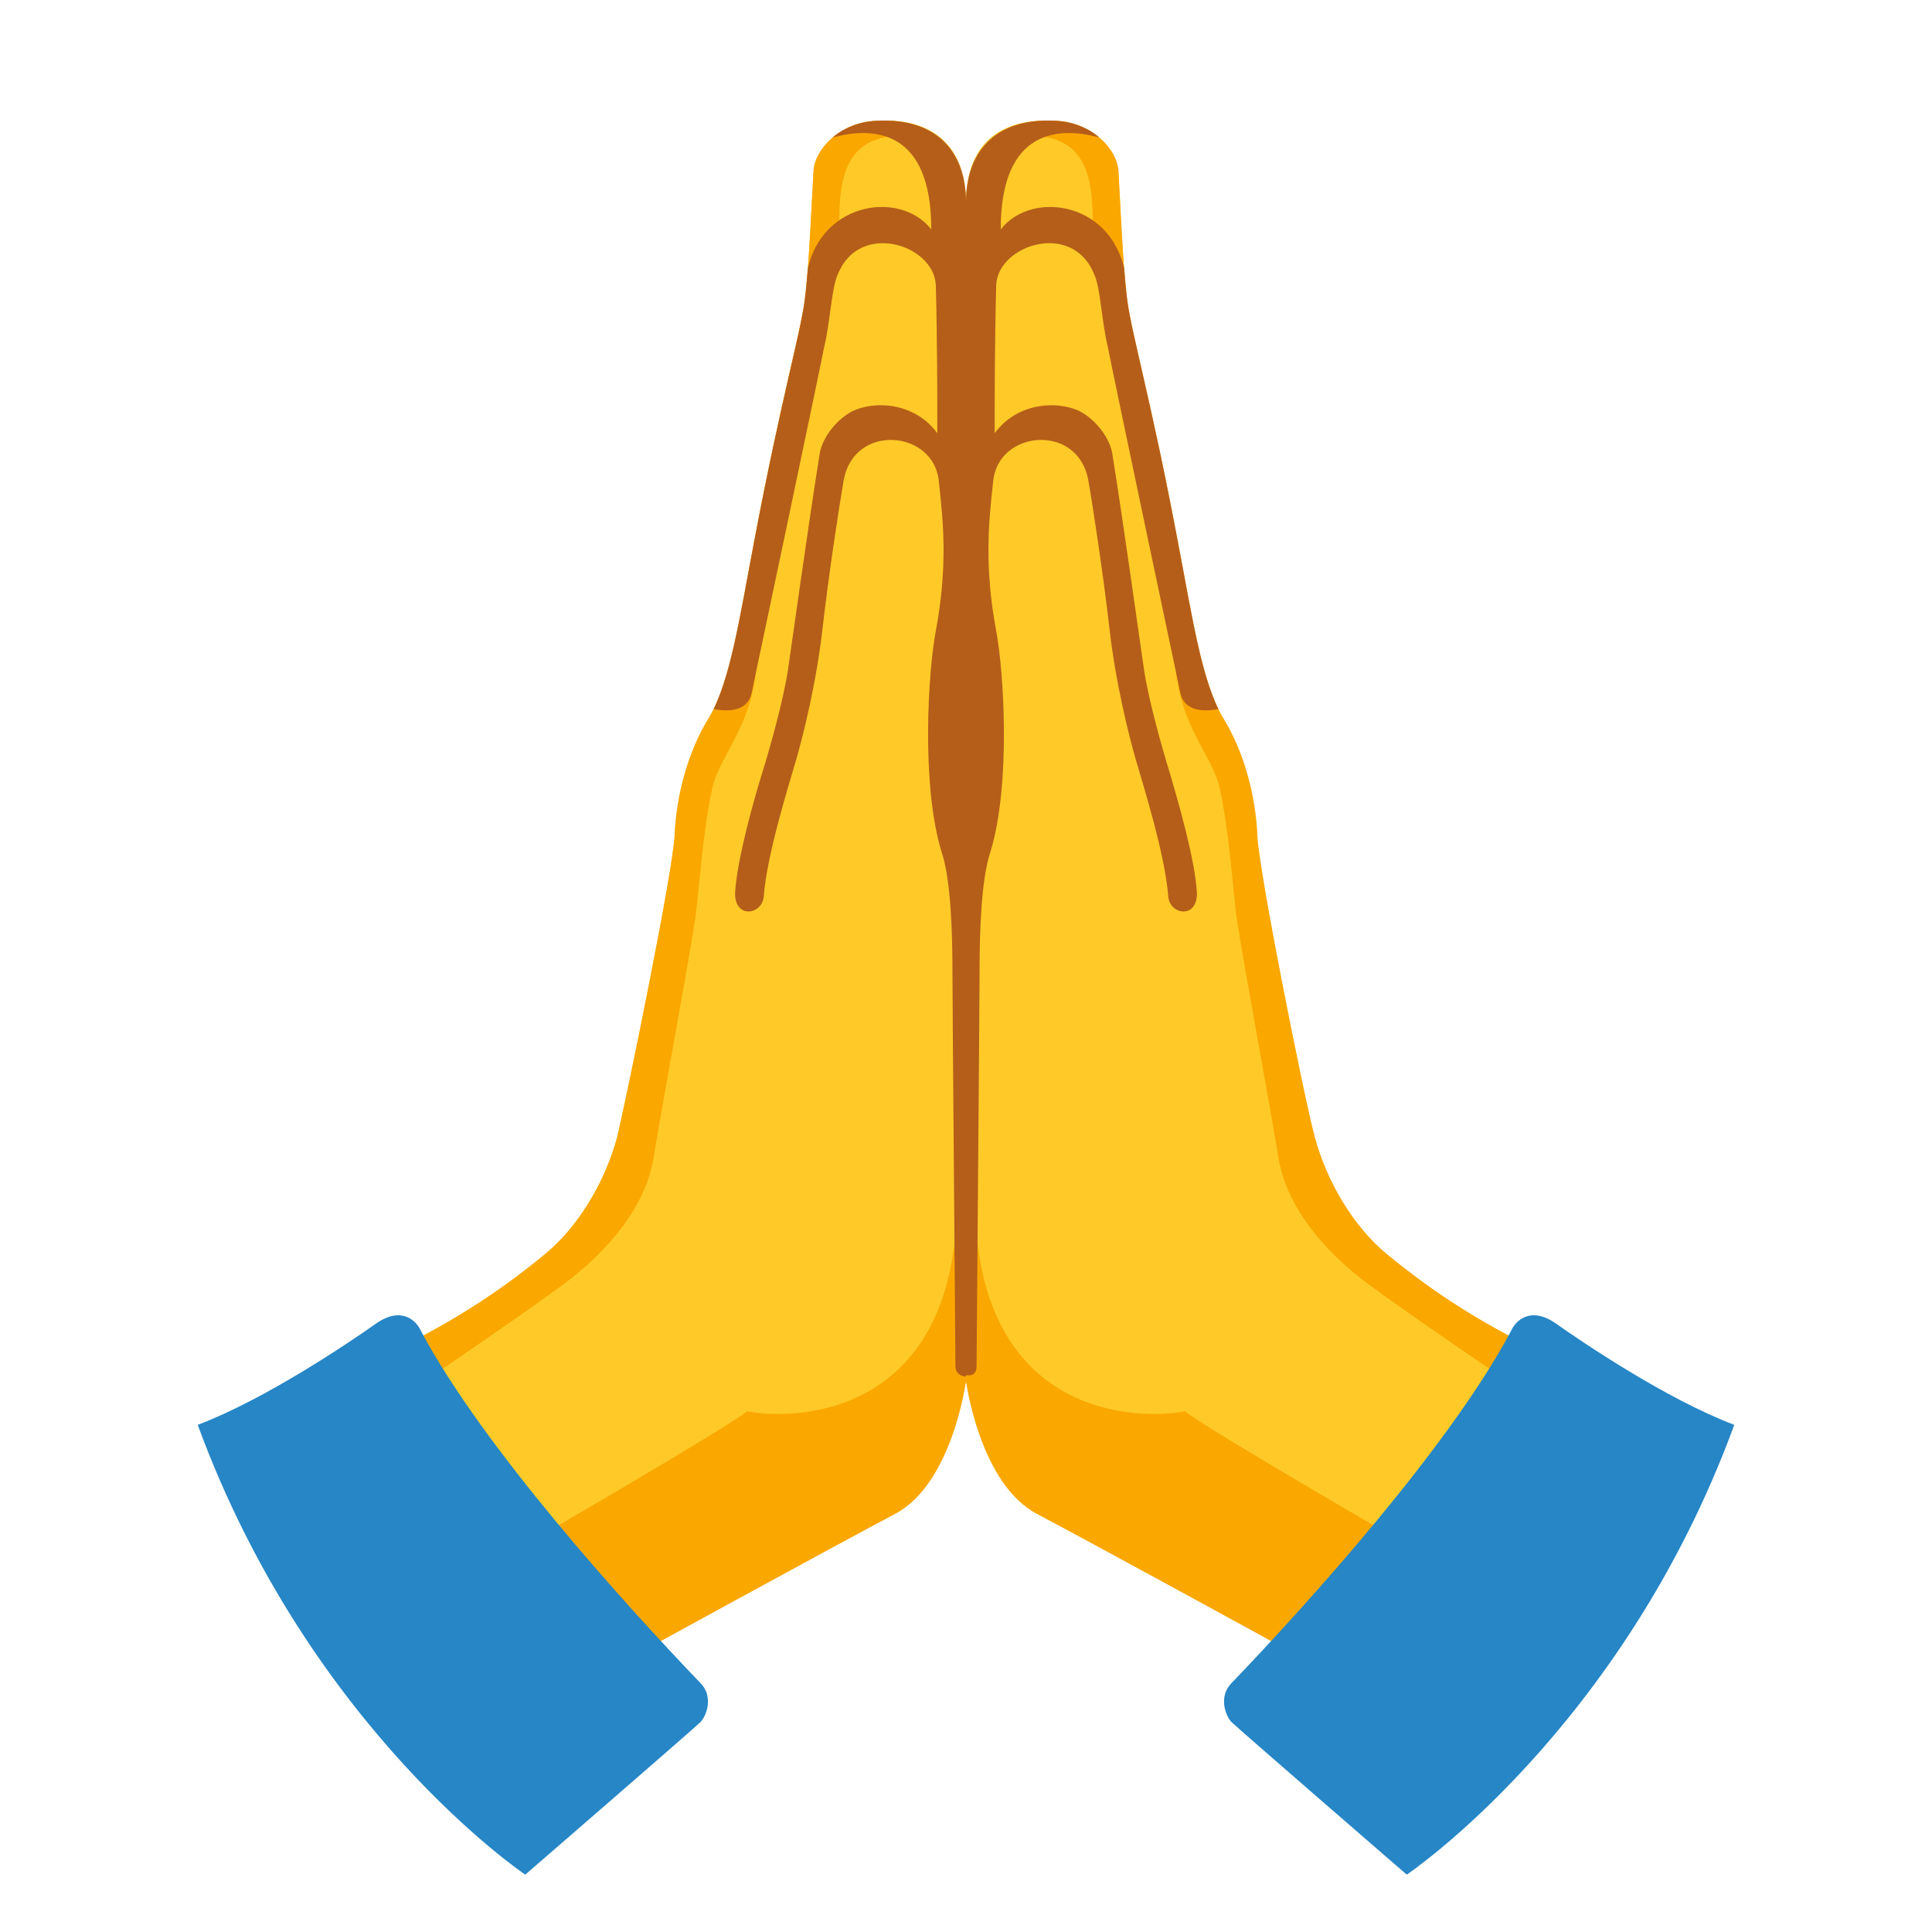
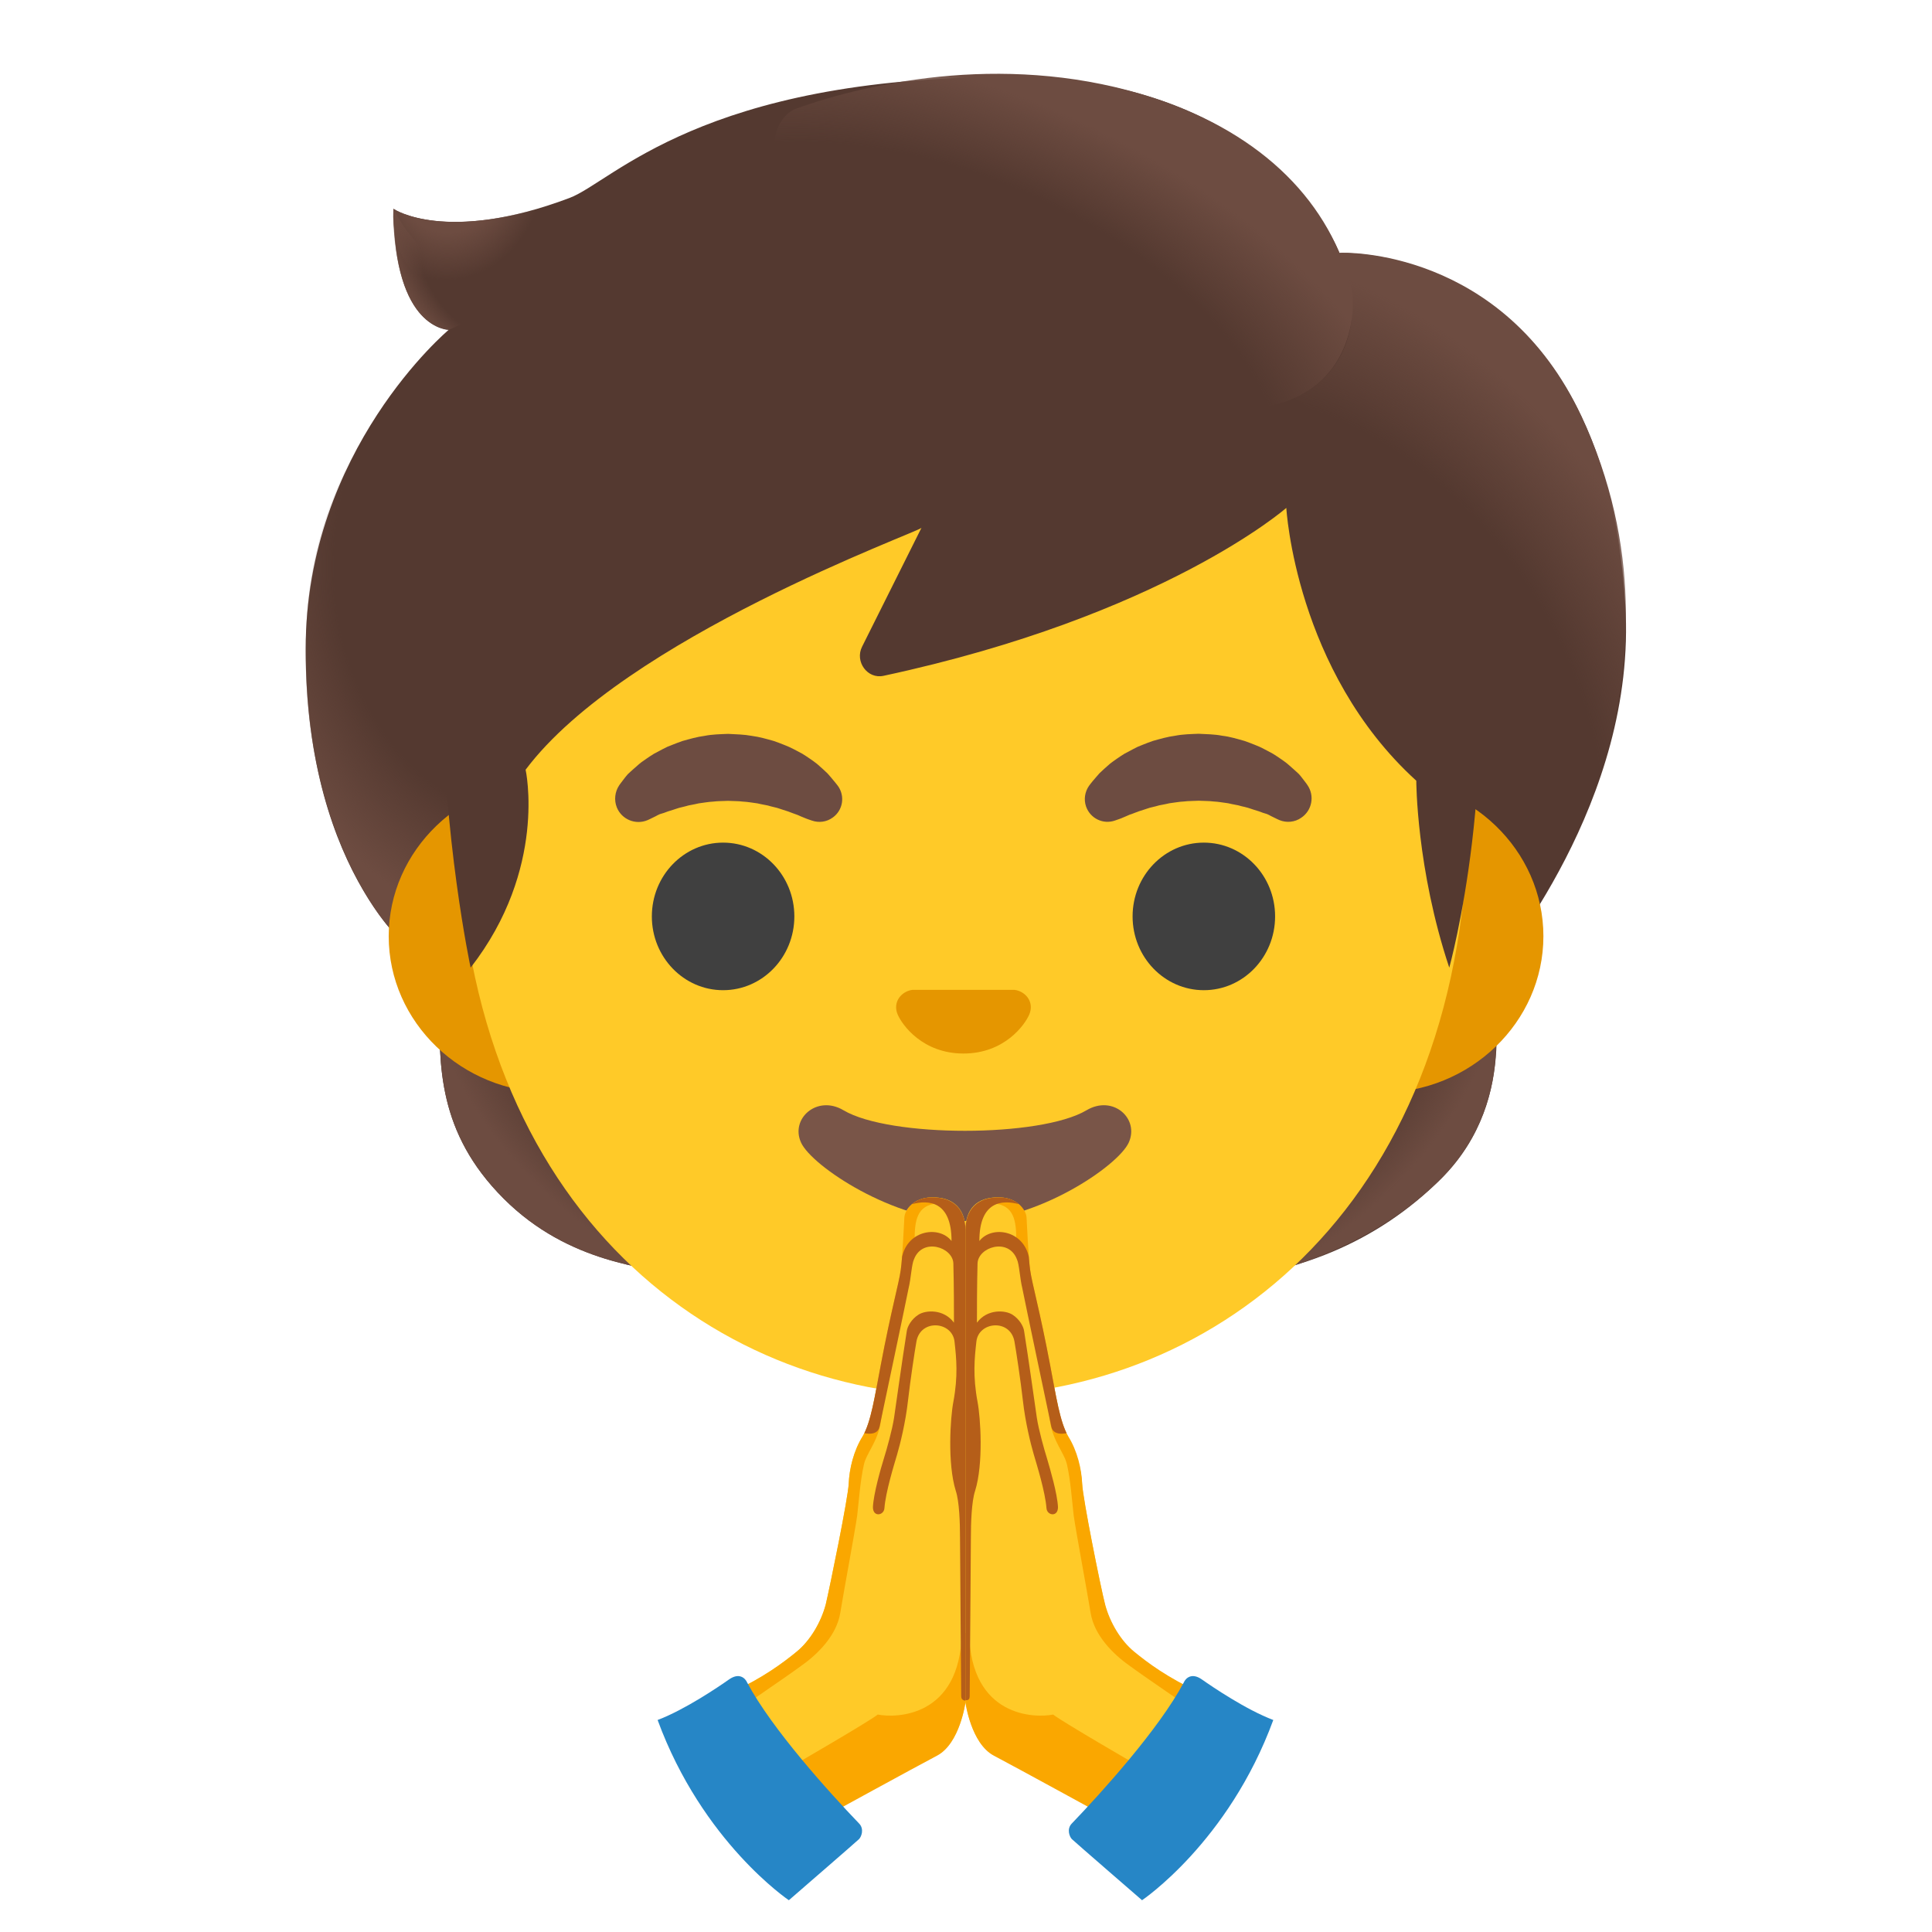
- <svg xmlns="http://www.w3.org/2000/svg" xmlns:xlink="http://www.w3.org/1999/xlink" version="1.1" id="Layer_2_copy" x="0px" y="0px" viewBox="0 0 128 128" style="enable-background:new 0 0 128 128;" xml:space="preserve">
-   <path style="fill:#FFCA28;" d="M102.8,89.9l-15.7,20.3c0,0-14.6-8-18.4-10S64,91.4,64,91.4s-0.9,6.8-4.7,8.8s-18.4,10-18.4,10  L25.2,89.9c5.4-2.5,8.7-5,10.9-6.8c2.2-1.8,4-4.8,4.8-7.8c0.7-3,3.7-17.6,3.8-20s0.8-5.4,2.3-7.8s2-6.6,3-11.8  c1.7-9,3-13.5,3.3-15.7c0.3-2.1,0.5-7.1,0.6-8.7C54,9.9,55.6,8.1,58.2,8c4.1-0.2,5.8,2.2,5.8,5.4c0-3.3,1.7-5.6,5.8-5.4  c2.6,0.1,4.1,1.9,4.3,3.5c0.1,1.6,0.3,6.6,0.6,8.7c0.3,2.1,1.6,6.7,3.3,15.7c1,5.2,1.6,9.5,3,11.8s2.2,5.4,2.3,7.8  c0.1,2.4,3.1,17,3.8,20c0.8,3,2.6,6,4.8,7.8C94.1,85,97.4,87.4,102.8,89.9z" />
-   <g>
+ <svg xmlns="http://www.w3.org/2000/svg" xmlns:xlink="http://www.w3.org/1999/xlink" viewBox="-23.8 -3.0 175.7 175.7">
+   <style>.mark{fill:none;stroke:#FF3D71;stroke-width:4.2;paint-order:stroke;filter:drop-shadow(0 0 1.5px #fff);transform-box:fill-box;transform-origin:center;animation:mark 1.6s ease-in-out infinite}@keyframes mark{0%,100%{opacity:.45;transform:scale(.9)}50%{opacity:1;transform:scale(1.08)}}.hand{animation:tap 1.6s ease-in-out infinite}@keyframes tap{0%,100%{transform:translate(0,0)}50%{transform:translate(-2.5px,0)}}.spoon,.sip,.palm{transform-box:view-box}.spoon{animation:feed 1.6s ease-in-out infinite}@keyframes feed{0%,100%{transform:translate(5px,7px)}50%{transform:translate(0,0)}}.sip{animation:sip 2s ease-in-out infinite}@keyframes sip{0%,100%{transform:rotate(10deg)}50%{transform:rotate(-6deg)}}.palm{animation:twist .9s ease-in-out infinite alternate}@keyframes twist{from{transform:rotate(-14deg)}to{transform:rotate(14deg)}}.wave,.wag,.nod,.shake,.bow{transform-box:view-box}.wave{animation:wave 1s ease-in-out infinite alternate}@keyframes wave{from{transform:rotate(-16deg)}to{transform:rotate(14deg)}}.wag{animation:wag .5s ease-in-out infinite alternate}@keyframes wag{from{transform:rotate(-16deg)}to{transform:rotate(16deg)}}.nod{animation:nod 1s ease-in-out infinite}@keyframes nod{0%,100%{transform:translateY(0) rotate(0)}50%{transform:translateY(5px) rotate(0) scaleY(.97)}}.shake{animation:shake 1s ease-in-out infinite}@keyframes shake{0%,100%{transform:rotate(0)}25%{transform:rotate(-7deg)}75%{transform:rotate(7deg)}}.bow{animation:bow 2.2s ease-in-out infinite}@keyframes bow{0%,60%,100%{transform:rotate(0) translateY(0)}30%{transform:translateY(5px) rotate(0)}}.bubble{transform-box:fill-box;transform-origin:center;animation:bubble 2.4s ease-in infinite;opacity:0}@keyframes bubble{0%{opacity:0;transform:translate(0,0) scale(.6)}15%{opacity:1}100%{opacity:0;transform:translate(4px,-46px) scale(1.2)}}@media (prefers-reduced-motion:reduce){.mark,.hand,.spoon,.sip,.palm,.wave,.wag,.nod,.shake,.bow,.bubble{animation:none}}</style>
+   <g class="bow" style="transform-origin:64px 126px">
    <g>
-       <defs>
-         <path id="SVGID_1_" d="M102.8,89.9c-5.4-2.5-8.7-5-10.9-6.8c-2.2-1.8-4-4.8-4.8-7.8s-3.7-17.6-3.8-20c-0.1-2.4-0.8-5.4-2.3-7.8     c-1.4-2.4-2-6.6-3-11.8c-1.7-9-3-13.5-3.3-15.7c-0.3-2.1-0.5-7.1-0.6-8.7C74,9.9,72.4,8.1,69.9,8c-4.1-0.2-5.9,2.2-5.9,5.4     c0,4.9,0,78.1,0,78.1s0.9,6.8,4.7,8.8s18.4,10,18.4,10L102.8,89.9z" />
-       </defs>
-       <clipPath id="SVGID_00000060722434487867271040000017292567430390921098_">
-         <use xlink:href="#SVGID_1_" style="overflow:visible;" />
-       </clipPath>
-       <g style="clip-path:url(#SVGID_00000060722434487867271040000017292567430390921098_);">
-         <path style="fill:#FAA700;" d="M102.8,93.5c0,0-9-6.1-11.7-8.1c-2.7-1.9-5.8-5-6.4-8.7s-2.4-13.3-2.8-16.1     c-0.3-2.6-0.5-5.7-1.1-8.4c-0.4-1.9-2.3-3.8-2.8-7.1c-0.4-3.3-4.1-21-4.1-21s-1.5-7.5-1.5-9.1c0-3-0.3-5.8-3.8-6     s-2.2-3.4-2.1-3.7c0.2-0.2,8.1,0,8.1,0l30.1,82.1L102.8,93.5z" />
-         <path style="fill:#FAA700;" d="M92.8,102.1c0,0-12.8-7.4-14.3-8.6c-3,0.6-13.6,0.5-13.9-13.5c-1.7,0-2.6,0-2.6,0l-0.5,22.7     L85.8,113L92.8,102.1z" />
+       <g id="f_hairGroup_2_">
+         <path id="f_hair_4_" style="fill:#543930;" d="M28,15c-11.23,4.24-16,1-16,1c0,11,5,11,5,11S4,37.89,4,56   c0,21,10.49,28.22,10.49,28.22c0.54,0.56,1.41,1.83,1.41,1.83s0.3,1.53,0.29,2.31C16.12,93.84,16,100,22,106s13.19,6.22,16,7   c6.18,1.72,40.04,1.06,47.15,0.59c8.85-0.59,16.28-3.57,22.14-9.43c7.44-7.44,4.29-17.48,4.69-18.57   c0.4-1.1,13.12-15.62,12.03-33.58c-2-33-26-32-26-32S92,4,68,4C40,4,31.93,13.52,28,15z" />
+         <g id="f_hairHighlights_2_">
+           <radialGradient id="f_SVGID_1_" cx="628.717" cy="33.995" r="33.722" gradientTransform="matrix(-0.8776 0.4793 -0.3113 -0.57 643.6991 -187.9951)" gradientUnits="userSpaceOnUse">
+             <stop offset="0.728" style="stop-color:#6D4C41;stop-opacity:0" />
+             <stop offset="1" style="stop-color:#6D4C41" />
+           </radialGradient>
+           <path style="fill:url(#f_SVGID_1_);" d="M64.03,114.11c11.02,0.06,21.72,0.25,25.1-0.68c2.82-0.78,11.05-2.42,17.84-8.95    c5.12-4.93,6.23-11.84,4.57-17.96C111.36,85.84,64.03,114.11,64.03,114.11z" />
+           <radialGradient id="f_SVGID_2_" cx="46.755" cy="34.369" r="34.005" gradientTransform="matrix(0.8776 0.4793 0.3113 -0.57 -4.9738 90.8076)" gradientUnits="userSpaceOnUse">
+             <stop offset="0.728" style="stop-color:#6D4C41;stop-opacity:0" />
+             <stop offset="1" style="stop-color:#6D4C41" />
+           </radialGradient>
+           <path style="fill:url(#f_SVGID_2_);" d="M64.03,114.11C53.01,114.17,41.38,113.94,38,113c-2.82-0.78-10-1-16-7    s-5.88-12.16-5.81-17.64c0.01-0.69-0.22-1.95-0.28-2.25L16,86L64.03,114.11z" />
+           <radialGradient id="f_SVGID_3_" cx="26.619" cy="80.139" r="34.328" gradientTransform="matrix(0.0746 -0.9972 -0.8311 -0.0622 91.2358 79.3913)" gradientUnits="userSpaceOnUse">
+             <stop offset="0.699" style="stop-color:#6D4C41;stop-opacity:0" />
+             <stop offset="1" style="stop-color:#6D4C41" />
+           </radialGradient>
+           <path style="fill:url(#f_SVGID_3_);" d="M11.56,81.33c0,0,9.54-13.31,12.39-21.13c0.58-1.58,2.44-22.49,1.55-25.16    C23.84,30.02,21.76,23.41,17,27C7.99,35.55,4.49,45.1,4.07,53.75C3.33,68.96,8.89,78.19,11.56,81.33z" />
+         </g>
+       </g>
+       <g id="f_ears">
+         <path style="fill:#E59600;" d="M101.77,67.91H91.6H36.51H26.34c-8.13,0-14.79,6.4-14.79,14.23s6.65,14.23,14.79,14.23h10.17H91.6   h10.17c8.13,0,14.79-6.4,14.79-14.23S109.9,67.91,101.77,67.91z" />
+       </g>
+       <g id="f_head">
+         <path style="fill:#FFCA28;" d="M63.77,9.21L63.77,9.21L63.77,9.21c-23.86,0-45.96,25.07-45.96,61.14   c0,35.88,22.77,53.62,45.96,53.62s45.96-17.74,45.96-53.62C109.73,34.28,87.63,9.21,63.77,9.21z" />
+       </g>
+       <path id="f_nose" style="fill:#E59600;" d="M68.89,87.13c-0.14-0.06-0.28-0.09-0.42-0.11h-9.3c-0.14,0.02-0.28,0.05-0.42,0.11  c-0.84,0.34-1.31,1.21-0.91,2.14s2.25,3.54,5.98,3.54c3.73,0,5.58-2.61,5.98-3.54C70.2,88.34,69.73,87.47,68.89,87.13z" />
+       <g id="f_eyebrows">
+         <path style="fill:#6D4C41;" d="M32.51,68.42c0,0,0.17-0.25,0.5-0.67c0.09-0.1,0.16-0.21,0.28-0.34c0.14-0.14,0.31-0.28,0.48-0.44   c0.18-0.15,0.37-0.32,0.57-0.5c0.2-0.17,0.41-0.3,0.63-0.46c0.22-0.15,0.45-0.31,0.7-0.46c0.26-0.14,0.52-0.28,0.79-0.42   c0.27-0.15,0.56-0.28,0.87-0.39c0.3-0.12,0.61-0.24,0.93-0.35c0.65-0.18,1.32-0.38,2.02-0.47c0.7-0.14,1.42-0.15,2.14-0.18   c0.72,0.04,1.44,0.05,2.14,0.18c0.7,0.09,1.38,0.29,2.02,0.47c0.32,0.11,0.63,0.23,0.93,0.35c0.3,0.12,0.59,0.24,0.87,0.39   c0.27,0.14,0.54,0.29,0.79,0.42c0.25,0.15,0.48,0.31,0.7,0.46c0.22,0.16,0.43,0.29,0.62,0.45c0.18,0.16,0.36,0.32,0.52,0.46   c0.16,0.15,0.31,0.28,0.44,0.41c0.13,0.14,0.24,0.27,0.34,0.39c0.4,0.47,0.61,0.75,0.61,0.75c0.67,0.93,0.46,2.22-0.47,2.88   c-0.56,0.41-1.26,0.49-1.88,0.28l-0.38-0.13c0,0-0.25-0.09-0.65-0.26c-0.1-0.04-0.2-0.1-0.32-0.14c-0.13-0.04-0.25-0.09-0.39-0.14   c-0.27-0.11-0.58-0.22-0.92-0.32c-0.17-0.05-0.34-0.12-0.52-0.17c-0.19-0.04-0.37-0.09-0.57-0.14c-0.1-0.03-0.19-0.05-0.29-0.08   c-0.1-0.02-0.2-0.04-0.31-0.06c-0.21-0.03-0.41-0.09-0.62-0.13c-0.43-0.05-0.86-0.14-1.31-0.16c-0.45-0.06-0.9-0.04-1.36-0.07   c-0.46,0.03-0.91,0.01-1.36,0.07c-0.45,0.02-0.88,0.11-1.31,0.16c-0.21,0.04-0.41,0.1-0.62,0.13c-0.1,0.02-0.21,0.04-0.31,0.06   c-0.1,0.03-0.19,0.05-0.29,0.08c-0.19,0.05-0.38,0.1-0.57,0.14c-0.18,0.05-0.35,0.12-0.52,0.17c-0.17,0.05-0.33,0.1-0.48,0.15   c-0.13,0.05-0.26,0.09-0.38,0.14c-0.12,0.04-0.24,0.08-0.36,0.11c-0.13,0.05-0.27,0.13-0.38,0.19c-0.47,0.24-0.75,0.36-0.75,0.36   c-1.08,0.45-2.33-0.06-2.78-1.15C32.02,69.75,32.13,68.99,32.51,68.42z" />
+         <path style="fill:#6D4C41;" d="M92.55,71.58c0,0-0.28-0.12-0.75-0.36c-0.11-0.06-0.25-0.14-0.38-0.19   c-0.12-0.03-0.23-0.07-0.36-0.11c-0.12-0.04-0.25-0.09-0.38-0.14c-0.15-0.05-0.32-0.1-0.48-0.15c-0.17-0.05-0.34-0.12-0.52-0.17   c-0.18-0.05-0.37-0.1-0.57-0.14c-0.1-0.03-0.19-0.05-0.29-0.08c-0.1-0.02-0.2-0.04-0.31-0.06c-0.21-0.03-0.41-0.09-0.62-0.13   c-0.43-0.05-0.86-0.14-1.31-0.16c-0.45-0.06-0.9-0.04-1.36-0.07c-0.46,0.03-0.91,0.01-1.36,0.07c-0.45,0.02-0.88,0.11-1.31,0.16   c-0.21,0.04-0.41,0.1-0.62,0.13c-0.1,0.02-0.21,0.04-0.31,0.06c-0.1,0.03-0.19,0.05-0.29,0.08c-0.19,0.05-0.38,0.1-0.57,0.14   c-0.18,0.05-0.35,0.12-0.52,0.17c-0.34,0.1-0.65,0.21-0.92,0.32c-0.14,0.05-0.26,0.11-0.39,0.14c-0.12,0.05-0.22,0.1-0.32,0.14   c-0.39,0.18-0.64,0.26-0.64,0.26l-0.37,0.13c-1.08,0.38-2.25-0.19-2.63-1.27c-0.23-0.66-0.1-1.36,0.27-1.89c0,0,0.2-0.28,0.61-0.75   c0.1-0.12,0.21-0.25,0.34-0.39c0.13-0.13,0.29-0.26,0.44-0.41c0.16-0.14,0.34-0.3,0.52-0.46c0.19-0.16,0.4-0.29,0.62-0.45   c0.22-0.15,0.45-0.31,0.7-0.46c0.26-0.14,0.52-0.28,0.79-0.42c0.27-0.15,0.56-0.28,0.86-0.39c0.3-0.12,0.61-0.24,0.93-0.35   c0.65-0.18,1.32-0.38,2.02-0.47c0.7-0.14,1.42-0.15,2.14-0.18c0.72,0.04,1.44,0.04,2.14,0.18c0.7,0.08,1.38,0.29,2.02,0.47   c0.32,0.11,0.63,0.23,0.93,0.35c0.3,0.12,0.59,0.24,0.86,0.39c0.27,0.14,0.54,0.29,0.79,0.42c0.25,0.15,0.48,0.31,0.7,0.46   c0.22,0.16,0.43,0.29,0.63,0.46c0.2,0.17,0.39,0.34,0.57,0.5c0.17,0.16,0.34,0.3,0.48,0.44c0.12,0.13,0.2,0.24,0.28,0.34   c0.33,0.41,0.5,0.67,0.5,0.67c0.66,0.97,0.41,2.29-0.56,2.95C93.95,71.79,93.18,71.84,92.55,71.58z" />
+       </g>
+       <g id="f_eyes">
+         <ellipse style="fill:#404040;" cx="41.96" cy="80.34" rx="6.48" ry="6.71" />
+         <ellipse style="fill:#404040;" cx="85.68" cy="80.34" rx="6.48" ry="6.71" />
+       </g>
+       <path id="f_mouth" style="fill:#795548;" d="M75.01,97.97c-4.19,2.49-17.91,2.49-22.1,0c-2.4-1.43-4.86,0.76-3.86,2.94  c0.98,2.15,8.47,7.13,14.95,7.13s13.87-4.98,14.85-7.13C79.84,98.72,77.42,96.54,75.01,97.97z" />
+       <g id="f_hairGroup_1_">
+         <path id="f_hair" style="fill:#543930;" d="M64,7C44.19,7,28.92,18.32,21.7,36.48c-2.9,7.29-5.26,15.05-5.26,22.89   C16.44,73,19,85,19,85c7-9,5-18,5-18c9-12,35.82-21.64,36-22c-0.01,0.02-5.4,10.81-5.4,10.81c-0.68,1.35,0.48,2.97,1.95,2.65   C82,53,93.18,43.19,93.18,43.19S94,58,105,68c0,0,0,8,3,17c0,0,5-18,1.58-37.28c-2.25-12.66-9.52-24.83-20.04-32.67   C82.15,9.54,73.15,7,64,7z" />
+         <g id="f_hairHighlights">
+           <radialGradient id="f_SVGID_4_" cx="172.221" cy="61.128" r="46.468" gradientTransform="matrix(-0.9378 -0.3944 -0.2182 0.5285 236.4617 66.99)" gradientUnits="userSpaceOnUse">
+             <stop offset="0.699" style="stop-color:#6D4C41;stop-opacity:0" />
+             <stop offset="1" style="stop-color:#6D4C41" />
+           </radialGradient>
+           <path style="fill:url(#f_SVGID_4_);" d="M81.19,5.93c9.95,3.28,16.06,9.58,17.95,17.49c0.56,2.32,0.15,23.66-41.22-0.97    c-15.39-9.16-11.18-14.9-9.38-15.55C55.58,4.37,68.35,1.7,81.19,5.93z" />
+           <radialGradient id="f_SVGID_5_" cx="161.283" cy="92.173" r="48.129" gradientTransform="matrix(0.5235 0.852 0.6321 -0.3884 -48.207 -37.2646)" gradientUnits="userSpaceOnUse">
+             <stop offset="0.699" style="stop-color:#6D4C41;stop-opacity:0" />
+             <stop offset="1" style="stop-color:#6D4C41" />
+           </radialGradient>
+           <path style="fill:url(#f_SVGID_5_);" d="M116.24,79.21c0,0,14.72-20.84,3.79-44.33C112.9,19.58,98.42,19.93,98,20    c0,0,1.57,3.84,1.01,6.77c-0.95,5-5.11,6.44-5.11,6.44C110.28,43.19,104.7,68.74,116.24,79.21z" />
+           <radialGradient id="f_SVGID_6_" cx="183.604" cy="211.352" r="8.742" gradientTransform="matrix(0.9968 0.0796 0.0943 -1.182 -185.8959 247.3334)" gradientUnits="userSpaceOnUse">
+             <stop offset="0.58" style="stop-color:#6D4C41" />
+             <stop offset="1" style="stop-color:#6D4C41;stop-opacity:0" />
+           </radialGradient>
+           <path style="fill:url(#f_SVGID_6_);" d="M27.28,15.27c-10.55,3.77-15.23,0.81-15.26,0.73c-0.32,1.23,0.37,8.7,6.9,6.37    C21.73,21.35,27.25,15.62,27.28,15.27z" />
+           <radialGradient id="f_SVGID_7_" cx="340.305" cy="96.032" r="7.22" gradientTransform="matrix(0.6211 -0.7838 -1.2436 -0.9854 -70.4253 384.055)" gradientUnits="userSpaceOnUse">
+             <stop offset="0.702" style="stop-color:#6D4C41;stop-opacity:0" />
+             <stop offset="1" style="stop-color:#6D4C41" />
+           </radialGradient>
+           <path style="fill:url(#f_SVGID_7_);" d="M11.98,15.99c0,0.01-0.01,0.03-0.01,0.06c0,0,0,0,0,0C11.94,17.22,11.96,26.18,17,27    l7.61-3.35c-9.49-0.19-12.62-7.69-12.62-7.69S11.98,15.98,11.98,15.99z" />
+         </g>
+       </g>
+     </g>
+     <g class="" style="transform-origin:64px 162px">
+       <g transform="translate(64 162) rotate(0) scale(0.55 0.55) translate(-64 -110)">
+         <path style="fill:#FFCA28;" d="M102.8,89.9l-15.7,20.3c0,0-14.6-8-18.4-10S64,91.4,64,91.4s-0.9,6.8-4.7,8.8s-18.4,10-18.4,10  L25.2,89.9c5.4-2.5,8.7-5,10.9-6.8c2.2-1.8,4-4.8,4.8-7.8c0.7-3,3.7-17.6,3.8-20s0.8-5.4,2.3-7.8s2-6.6,3-11.8  c1.7-9,3-13.5,3.3-15.7c0.3-2.1,0.5-7.1,0.6-8.7C54,9.9,55.6,8.1,58.2,8c4.1-0.2,5.8,2.2,5.8,5.4c0-3.3,1.7-5.6,5.8-5.4  c2.6,0.1,4.1,1.9,4.3,3.5c0.1,1.6,0.3,6.6,0.6,8.7c0.3,2.1,1.6,6.7,3.3,15.7c1,5.2,1.6,9.5,3,11.8s2.2,5.4,2.3,7.8  c0.1,2.4,3.1,17,3.8,20c0.8,3,2.6,6,4.8,7.8C94.1,85,97.4,87.4,102.8,89.9z" />
+         <g>
+           <g>
+             <defs>
+               <path id="l0_SVGID_1_" d="M102.8,89.9c-5.4-2.5-8.7-5-10.9-6.8c-2.2-1.8-4-4.8-4.8-7.8s-3.7-17.6-3.8-20c-0.1-2.4-0.8-5.4-2.3-7.8     c-1.4-2.4-2-6.6-3-11.8c-1.7-9-3-13.5-3.3-15.7c-0.3-2.1-0.5-7.1-0.6-8.7C74,9.9,72.4,8.1,69.9,8c-4.1-0.2-5.9,2.2-5.9,5.4     c0,4.9,0,78.1,0,78.1s0.9,6.8,4.7,8.8s18.4,10,18.4,10L102.8,89.9z" />
+             </defs>
+             <clipPath id="l0_SVGID_00000060722434487867271040000017292567430390921098_">
+               <use xlink:href="#l0_SVGID_1_" style="overflow:visible;" />
+             </clipPath>
+             <g style="clip-path:url(#l0_SVGID_00000060722434487867271040000017292567430390921098_);">
+               <path style="fill:#FAA700;" d="M102.8,93.5c0,0-9-6.1-11.7-8.1c-2.7-1.9-5.8-5-6.4-8.7s-2.4-13.3-2.8-16.1     c-0.3-2.6-0.5-5.7-1.1-8.4c-0.4-1.9-2.3-3.8-2.8-7.1c-0.4-3.3-4.1-21-4.1-21s-1.5-7.5-1.5-9.1c0-3-0.3-5.8-3.8-6     s-2.2-3.4-2.1-3.7c0.2-0.2,8.1,0,8.1,0l30.1,82.1L102.8,93.5z" />
+               <path style="fill:#FAA700;" d="M92.8,102.1c0,0-12.8-7.4-14.3-8.6c-3,0.6-13.6,0.5-13.9-13.5c-1.7,0-2.6,0-2.6,0l-0.5,22.7     L85.8,113L92.8,102.1z" />
+             </g>
+           </g>
+         </g>
+         <g>
+           <g>
+             <defs>
+               <path id="l0_SVGID_00000157990881684932906320000004477687096384204181_" d="M25.2,89.9c5.4-2.5,8.7-5,10.9-6.8     c2.2-1.8,4-4.8,4.8-7.8c0.7-3,3.7-17.6,3.8-20s0.8-5.4,2.3-7.8c1.4-2.4,2-6.6,3-11.8c1.7-9,3-13.5,3.3-15.7     c0.3-2.1,0.5-7.1,0.6-8.7C54,9.9,55.6,8.1,58.1,8c4.1-0.2,5.9,2.2,5.9,5.4c0,4.9,0,78.1,0,78.1s-0.9,6.8-4.7,8.8     s-18.4,10-18.4,10L25.2,89.9z" />
+             </defs>
+             <clipPath id="l0_SVGID_00000100347361870298591680000009130730155635005598_">
+               <use xlink:href="#l0_SVGID_00000157990881684932906320000004477687096384204181_" style="overflow:visible;" />
+             </clipPath>
+             <g style="clip-path:url(#l0_SVGID_00000100347361870298591680000009130730155635005598_);">
+               <path style="fill:#FAA700;" d="M25.2,93.5c0,0,9-6.1,11.7-8.1c2.7-1.9,5.8-5,6.4-8.7c0.6-3.7,2.4-13.3,2.8-16.1     c0.3-2.6,0.5-5.7,1.1-8.4c0.4-1.9,2.3-3.8,2.8-7.1c0.4-3.3,4.1-21,4.1-21s1.5-7.5,1.5-9.1c0-3,0.3-5.8,3.8-6s2.2-3.4,2.1-3.7     s-8.1,0-8.1,0L23.2,87.5L25.2,93.5z" />
+               <path style="fill:#FAA700;" d="M35.2,102.1c0,0,12.8-7.4,14.3-8.6c3,0.6,13.6,0.5,13.9-13.5c1.7,0,2.6,0,2.6,0l0.5,22.7L42.2,113     L35.2,102.1z" />
+             </g>
+           </g>
+         </g>
+         <g>
+           <g>
+             <defs>
+               <path id="l0_SVGID_00000182493199393000135460000003516760870158555060_" d="M102.8,89.9c-5.4-2.5-8.7-5-10.9-6.8     c-2.2-1.8-4-4.8-4.8-7.8s-3.7-17.6-3.8-20c-0.1-2.4-0.8-5.4-2.3-7.8c-1.4-2.4-2-6.6-3-11.8c-1.7-9-3-13.5-3.3-15.7     c-0.3-2.1-0.5-7.1-0.6-8.7C74,9.9,72.4,8.1,69.9,8c-4.1-0.2-5.9,2.2-5.9,5.4c0,4.9,0,78.1,0,78.1s0.9,6.8,4.7,8.8     s18.4,10,18.4,10L102.8,89.9z" />
+             </defs>
+             <clipPath id="l0_SVGID_00000121250626876101765360000003455896594353998763_">
+               <use xlink:href="#l0_SVGID_00000182493199393000135460000003516760870158555060_" style="overflow:visible;" />
+             </clipPath>
+             <path style="clip-path:url(#l0_SVGID_00000121250626876101765360000003455896594353998763_);fill:#B55E19;" d="M72.8,9.1    c-2.6-0.7-6.5-0.6-6.5,6.1c2.1-2.7,7.7-1.8,8.3,3.3c0.4,3.6,6.8,28.3,6.8,28.3s-2.8,1-3.2-0.9C77.8,44,73.7,24.6,73.4,23    c-0.4-1.6-0.5-4-0.9-4.8c-1.4-3.6-6.4-2-6.5,0.7c-0.1,3.8-0.1,7.7-0.1,9.8c1.7-2.3,4.7-2.1,5.9-1.3c1.1,0.7,1.8,1.9,1.9,2.7    c0.8,5,1.8,12.3,2.1,14.3s1.2,5.2,1.7,6.8c0.5,1.7,1.7,5.8,1.8,8c0,1.7-1.8,1.4-1.9,0.2c-0.2-2.7-1.6-7.2-2.1-8.9    s-1.4-5.3-1.8-8.9c-0.4-3.5-1.1-8.1-1.4-9.8c-0.7-3.8-6-3.3-6.3,0.1c-0.3,2.7-0.6,5.6,0.2,9.9c0.5,2.6,1,10.2-0.4,14.7    c-0.6,1.8-0.7,5.4-0.7,7.7c0,2.2-0.2,25.5-0.2,26.3S64,91.1,64,91.1h-1.7l0.6-84.3l10.3-0.3C73.3,6.5,75.4,9.8,72.8,9.1z" />
+           </g>
+         </g>
+         <g>
+           <g>
+             <defs>
+               <path id="l0_SVGID_00000054245176374281248350000011125175984674420914_" d="M25.2,89.9c5.4-2.5,8.7-5,10.9-6.8     c2.2-1.8,4-4.8,4.8-7.8c0.7-3,3.7-17.6,3.8-20s0.8-5.4,2.3-7.8c1.4-2.4,2-6.6,3-11.8c1.7-9,3-13.5,3.3-15.7     c0.3-2.1,0.5-7.1,0.6-8.7C54,9.9,55.6,8.1,58.1,8c4.1-0.2,5.9,2.2,5.9,5.4c0,4.9,0,78.1,0,78.1s-0.9,6.8-4.7,8.8     s-18.4,10-18.4,10L25.2,89.9z" />
+             </defs>
+             <clipPath id="l0_SVGID_00000022554856380555881230000004923861081251572411_">
+               <use xlink:href="#l0_SVGID_00000054245176374281248350000011125175984674420914_" style="overflow:visible;" />
+             </clipPath>
+             <path style="clip-path:url(#l0_SVGID_00000022554856380555881230000004923861081251572411_);fill:#B55E19;" d="M55.2,9.1    c2.6-0.7,6.5-0.6,6.5,6.1c-2.1-2.7-7.7-1.8-8.3,3.3c-0.4,3.6-6.8,28.3-6.8,28.3s2.8,1,3.2-0.9s4.5-21.3,4.8-22.9    c0.4-1.6,0.5-4,0.9-4.8c1.4-3.6,6.4-2,6.5,0.7c0.1,3.8,0.1,7.7,0.1,9.8c-1.7-2.3-4.7-2.1-5.9-1.3c-1.1,0.7-1.8,1.9-1.9,2.7    c-0.8,5-1.8,12.3-2.1,14.3s-1.2,5.2-1.7,6.8s-1.7,5.8-1.8,8c0,1.7,1.8,1.4,1.9,0.2c0.2-2.7,1.6-7.2,2.1-8.9s1.4-5.3,1.8-8.9    c0.4-3.5,1.1-8.1,1.4-9.8c0.7-3.8,6-3.3,6.3,0.1c0.3,2.7,0.6,5.6-0.2,9.9c-0.5,2.6-1,10.2,0.4,14.7c0.6,1.8,0.7,5.4,0.7,7.7    c0,2.2,0.2,25.5,0.2,26.3c0,0.7,0.7,0.7,0.7,0.7h1.7L65.1,6.8L54.7,6.5C54.7,6.5,52.6,9.8,55.2,9.1z" />
+           </g>
+         </g>
+         <g>
+           <path style="fill:#2686C6;" d="M114.9,94.4c-4.5-1.7-10.1-5.5-11.8-6.7c-1.7-1.2-2.7-0.2-3,0.5c-4.1,7.7-13.6,18.2-18.5,23.3   c-0.9,0.9-0.4,2.2,0,2.6s11.6,10.1,11.6,10.1S107.5,114.6,114.9,94.4z" />
+           <path style="fill:#2686C6;" d="M13.1,94.4c4.5-1.7,10.1-5.5,11.8-6.7s2.7-0.2,3,0.5c4.1,7.7,13.6,18.2,18.5,23.3   c0.9,0.9,0.4,2.2,0,2.6s-11.6,10.1-11.6,10.1S20.5,114.6,13.1,94.4z" />
+         </g>
      </g>
    </g>
  </g>
-   <g>
-     <g>
-       <defs>
-         <path id="SVGID_00000157990881684932906320000004477687096384204181_" d="M25.2,89.9c5.4-2.5,8.7-5,10.9-6.8     c2.2-1.8,4-4.8,4.8-7.8c0.7-3,3.7-17.6,3.8-20s0.8-5.4,2.3-7.8c1.4-2.4,2-6.6,3-11.8c1.7-9,3-13.5,3.3-15.7     c0.3-2.1,0.5-7.1,0.6-8.7C54,9.9,55.6,8.1,58.1,8c4.1-0.2,5.9,2.2,5.9,5.4c0,4.9,0,78.1,0,78.1s-0.9,6.8-4.7,8.8     s-18.4,10-18.4,10L25.2,89.9z" />
-       </defs>
-       <clipPath id="SVGID_00000100347361870298591680000009130730155635005598_">
-         <use xlink:href="#SVGID_00000157990881684932906320000004477687096384204181_" style="overflow:visible;" />
-       </clipPath>
-       <g style="clip-path:url(#SVGID_00000100347361870298591680000009130730155635005598_);">
-         <path style="fill:#FAA700;" d="M25.2,93.5c0,0,9-6.1,11.7-8.1c2.7-1.9,5.8-5,6.4-8.7c0.6-3.7,2.4-13.3,2.8-16.1     c0.3-2.6,0.5-5.7,1.1-8.4c0.4-1.9,2.3-3.8,2.8-7.1c0.4-3.3,4.1-21,4.1-21s1.5-7.5,1.5-9.1c0-3,0.3-5.8,3.8-6s2.2-3.4,2.1-3.7     s-8.1,0-8.1,0L23.2,87.5L25.2,93.5z" />
-         <path style="fill:#FAA700;" d="M35.2,102.1c0,0,12.8-7.4,14.3-8.6c3,0.6,13.6,0.5,13.9-13.5c1.7,0,2.6,0,2.6,0l0.5,22.7L42.2,113     L35.2,102.1z" />
-       </g>
-     </g>
-   </g>
-   <g>
-     <g>
-       <defs>
-         <path id="SVGID_00000182493199393000135460000003516760870158555060_" d="M102.8,89.9c-5.4-2.5-8.7-5-10.9-6.8     c-2.2-1.8-4-4.8-4.8-7.8s-3.7-17.6-3.8-20c-0.1-2.4-0.8-5.4-2.3-7.8c-1.4-2.4-2-6.6-3-11.8c-1.7-9-3-13.5-3.3-15.7     c-0.3-2.1-0.5-7.1-0.6-8.7C74,9.9,72.4,8.1,69.9,8c-4.1-0.2-5.9,2.2-5.9,5.4c0,4.9,0,78.1,0,78.1s0.9,6.8,4.7,8.8     s18.4,10,18.4,10L102.8,89.9z" />
-       </defs>
-       <clipPath id="SVGID_00000121250626876101765360000003455896594353998763_">
-         <use xlink:href="#SVGID_00000182493199393000135460000003516760870158555060_" style="overflow:visible;" />
-       </clipPath>
-       <path style="clip-path:url(#SVGID_00000121250626876101765360000003455896594353998763_);fill:#B55E19;" d="M72.8,9.1    c-2.6-0.7-6.5-0.6-6.5,6.1c2.1-2.7,7.7-1.8,8.3,3.3c0.4,3.6,6.8,28.3,6.8,28.3s-2.8,1-3.2-0.9C77.8,44,73.7,24.6,73.4,23    c-0.4-1.6-0.5-4-0.9-4.8c-1.4-3.6-6.4-2-6.5,0.7c-0.1,3.8-0.1,7.7-0.1,9.8c1.7-2.3,4.7-2.1,5.9-1.3c1.1,0.7,1.8,1.9,1.9,2.7    c0.8,5,1.8,12.3,2.1,14.3s1.2,5.2,1.7,6.8c0.5,1.7,1.7,5.8,1.8,8c0,1.7-1.8,1.4-1.9,0.2c-0.2-2.7-1.6-7.2-2.1-8.9    s-1.4-5.3-1.8-8.9c-0.4-3.5-1.1-8.1-1.4-9.8c-0.7-3.8-6-3.3-6.3,0.1c-0.3,2.7-0.6,5.6,0.2,9.9c0.5,2.6,1,10.2-0.4,14.7    c-0.6,1.8-0.7,5.4-0.7,7.7c0,2.2-0.2,25.5-0.2,26.3S64,91.1,64,91.1h-1.7l0.6-84.3l10.3-0.3C73.3,6.5,75.4,9.8,72.8,9.1z" />
-     </g>
-   </g>
-   <g>
-     <g>
-       <defs>
-         <path id="SVGID_00000054245176374281248350000011125175984674420914_" d="M25.2,89.9c5.4-2.5,8.7-5,10.9-6.8     c2.2-1.8,4-4.8,4.8-7.8c0.7-3,3.7-17.6,3.8-20s0.8-5.4,2.3-7.8c1.4-2.4,2-6.6,3-11.8c1.7-9,3-13.5,3.3-15.7     c0.3-2.1,0.5-7.1,0.6-8.7C54,9.9,55.6,8.1,58.1,8c4.1-0.2,5.9,2.2,5.9,5.4c0,4.9,0,78.1,0,78.1s-0.9,6.8-4.7,8.8     s-18.4,10-18.4,10L25.2,89.9z" />
-       </defs>
-       <clipPath id="SVGID_00000022554856380555881230000004923861081251572411_">
-         <use xlink:href="#SVGID_00000054245176374281248350000011125175984674420914_" style="overflow:visible;" />
-       </clipPath>
-       <path style="clip-path:url(#SVGID_00000022554856380555881230000004923861081251572411_);fill:#B55E19;" d="M55.2,9.1    c2.6-0.7,6.5-0.6,6.5,6.1c-2.1-2.7-7.7-1.8-8.3,3.3c-0.4,3.6-6.8,28.3-6.8,28.3s2.8,1,3.2-0.9s4.5-21.3,4.8-22.9    c0.4-1.6,0.5-4,0.9-4.8c1.4-3.6,6.4-2,6.5,0.7c0.1,3.8,0.1,7.7,0.1,9.8c-1.7-2.3-4.7-2.1-5.9-1.3c-1.1,0.7-1.8,1.9-1.9,2.7    c-0.8,5-1.8,12.3-2.1,14.3s-1.2,5.2-1.7,6.8s-1.7,5.8-1.8,8c0,1.7,1.8,1.4,1.9,0.2c0.2-2.7,1.6-7.2,2.1-8.9s1.4-5.3,1.8-8.9    c0.4-3.5,1.1-8.1,1.4-9.8c0.7-3.8,6-3.3,6.3,0.1c0.3,2.7,0.6,5.6-0.2,9.9c-0.5,2.6-1,10.2,0.4,14.7c0.6,1.8,0.7,5.4,0.7,7.7    c0,2.2,0.2,25.5,0.2,26.3c0,0.7,0.7,0.7,0.7,0.7h1.7L65.1,6.8L54.7,6.5C54.7,6.5,52.6,9.8,55.2,9.1z" />
-     </g>
-   </g>
-   <g>
-     <path style="fill:#2686C6;" d="M114.9,94.4c-4.5-1.7-10.1-5.5-11.8-6.7c-1.7-1.2-2.7-0.2-3,0.5c-4.1,7.7-13.6,18.2-18.5,23.3   c-0.9,0.9-0.4,2.2,0,2.6s11.6,10.1,11.6,10.1S107.5,114.6,114.9,94.4z" />
-     <path style="fill:#2686C6;" d="M13.1,94.4c4.5-1.7,10.1-5.5,11.8-6.7s2.7-0.2,3,0.5c4.1,7.7,13.6,18.2,18.5,23.3   c0.9,0.9,0.4,2.2,0,2.6s-11.6,10.1-11.6,10.1S20.5,114.6,13.1,94.4z" />
-   </g>
</svg>
